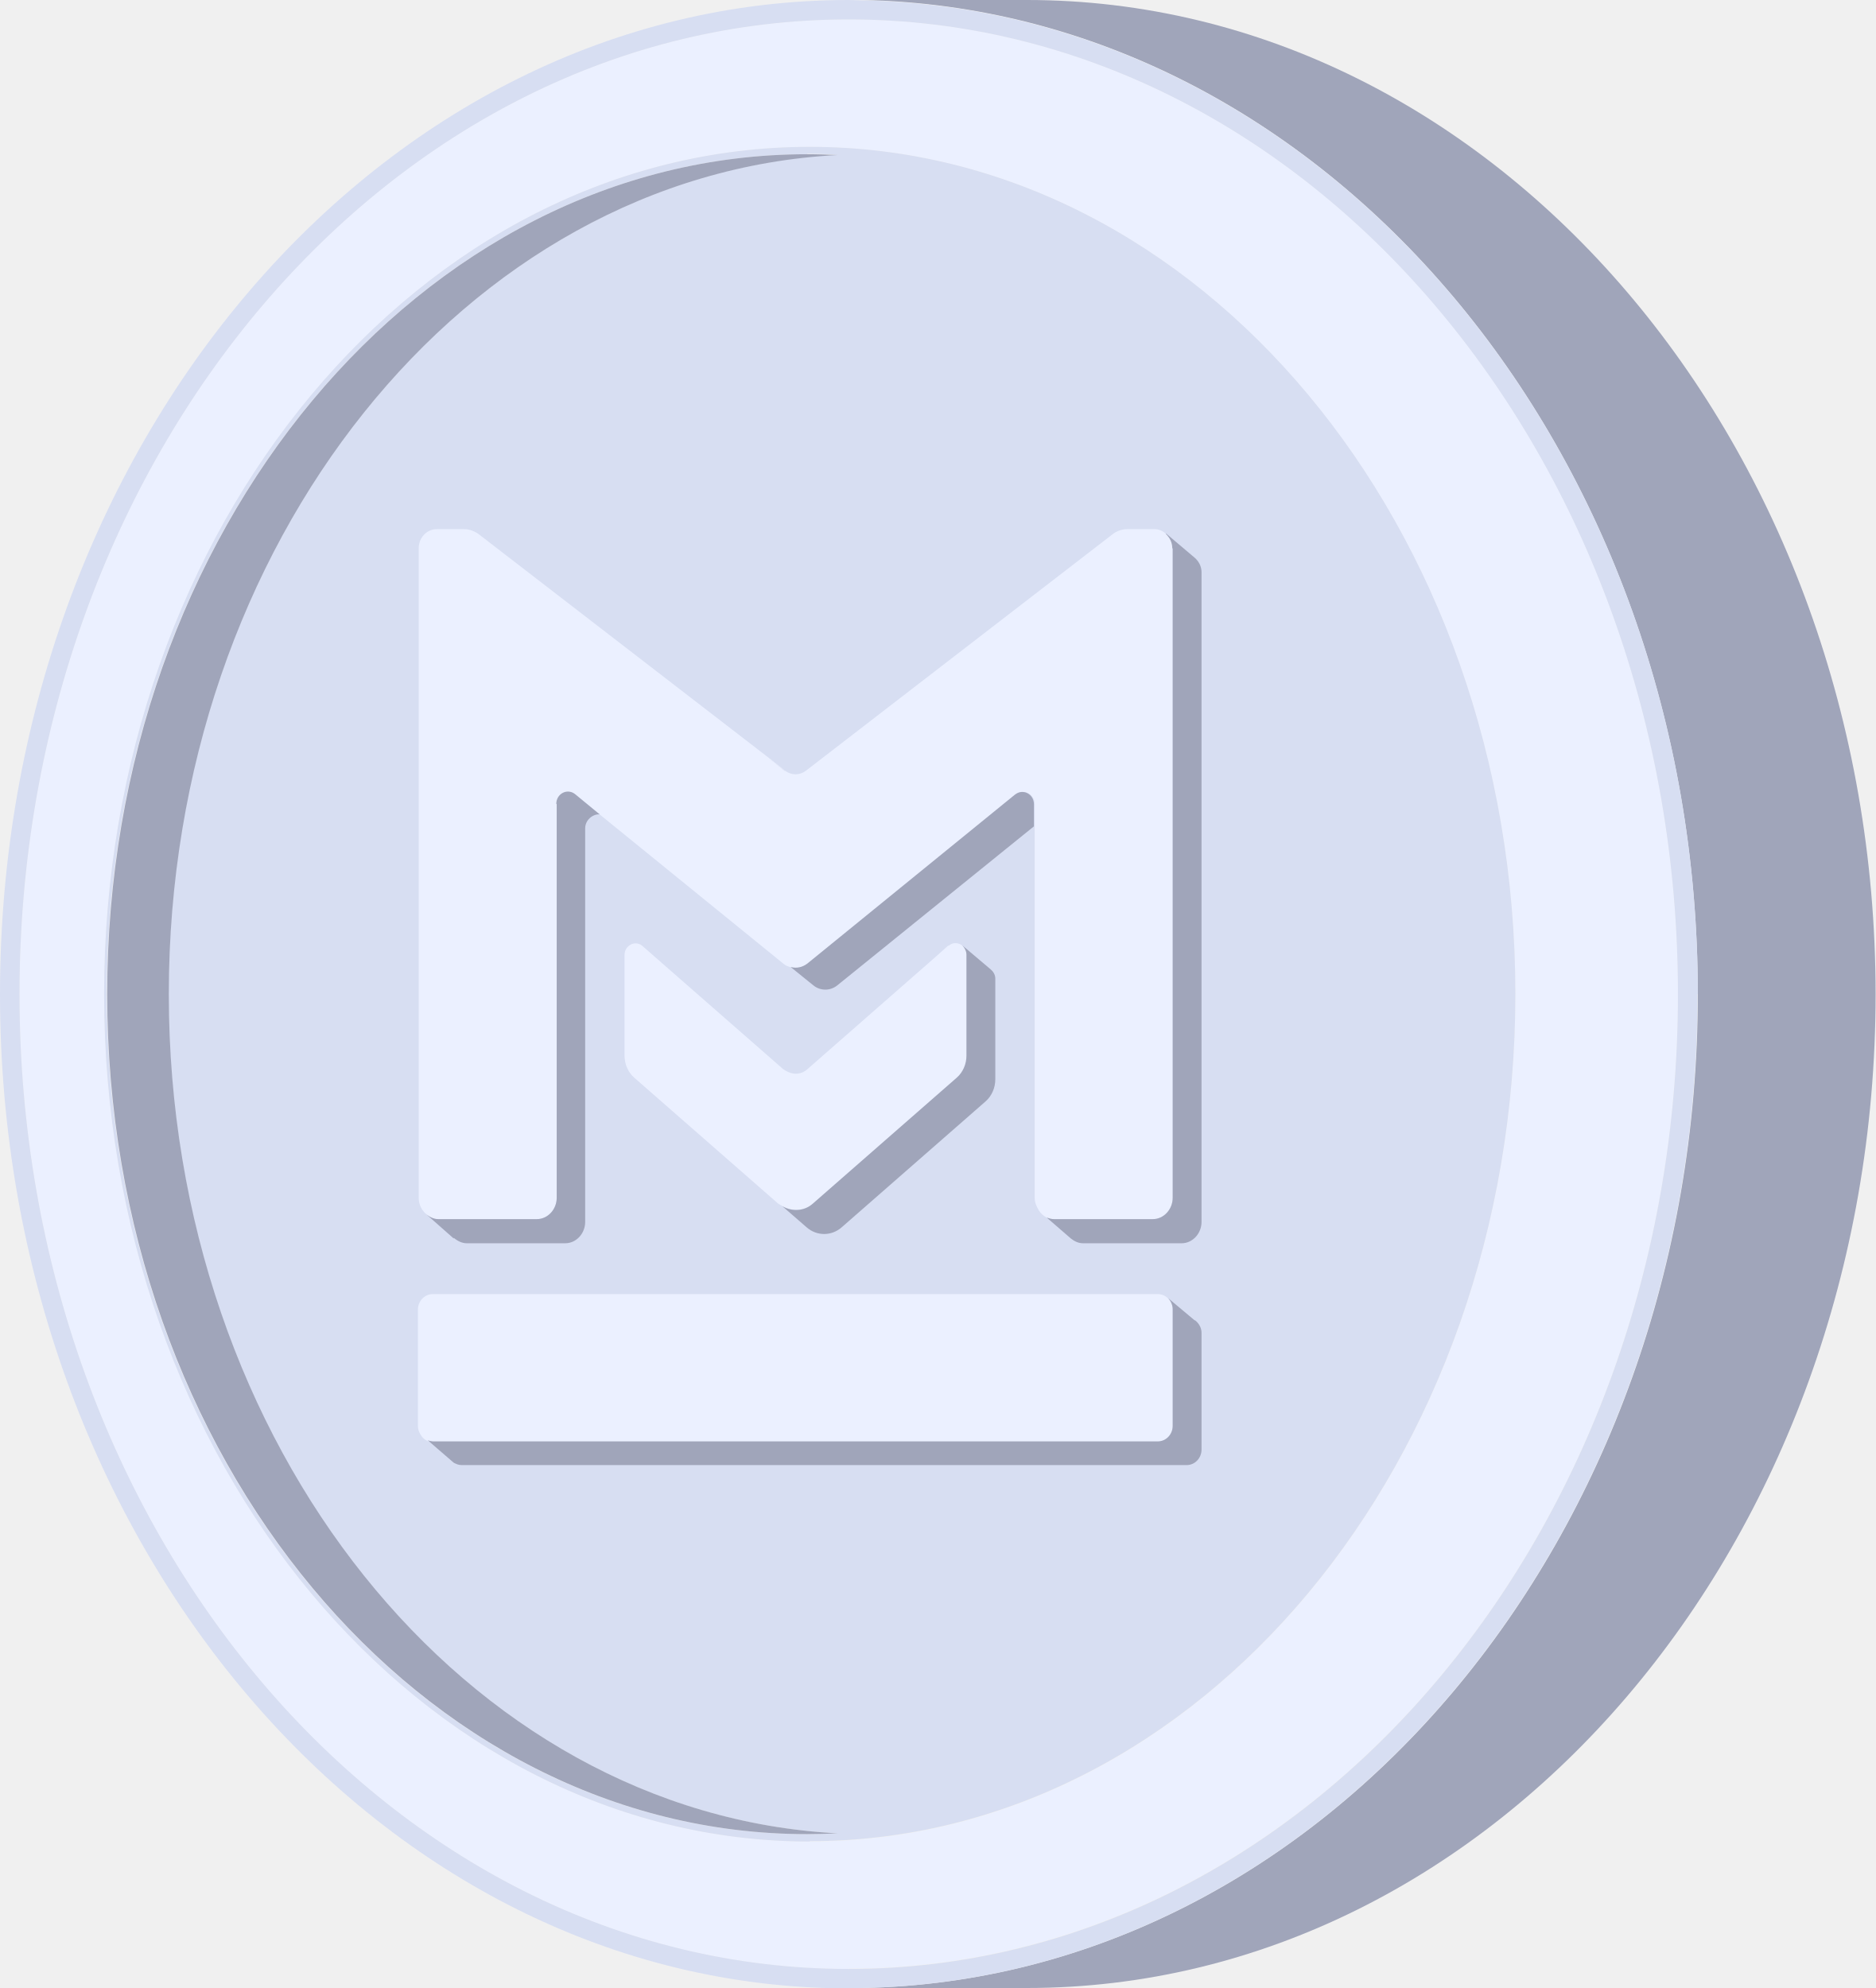
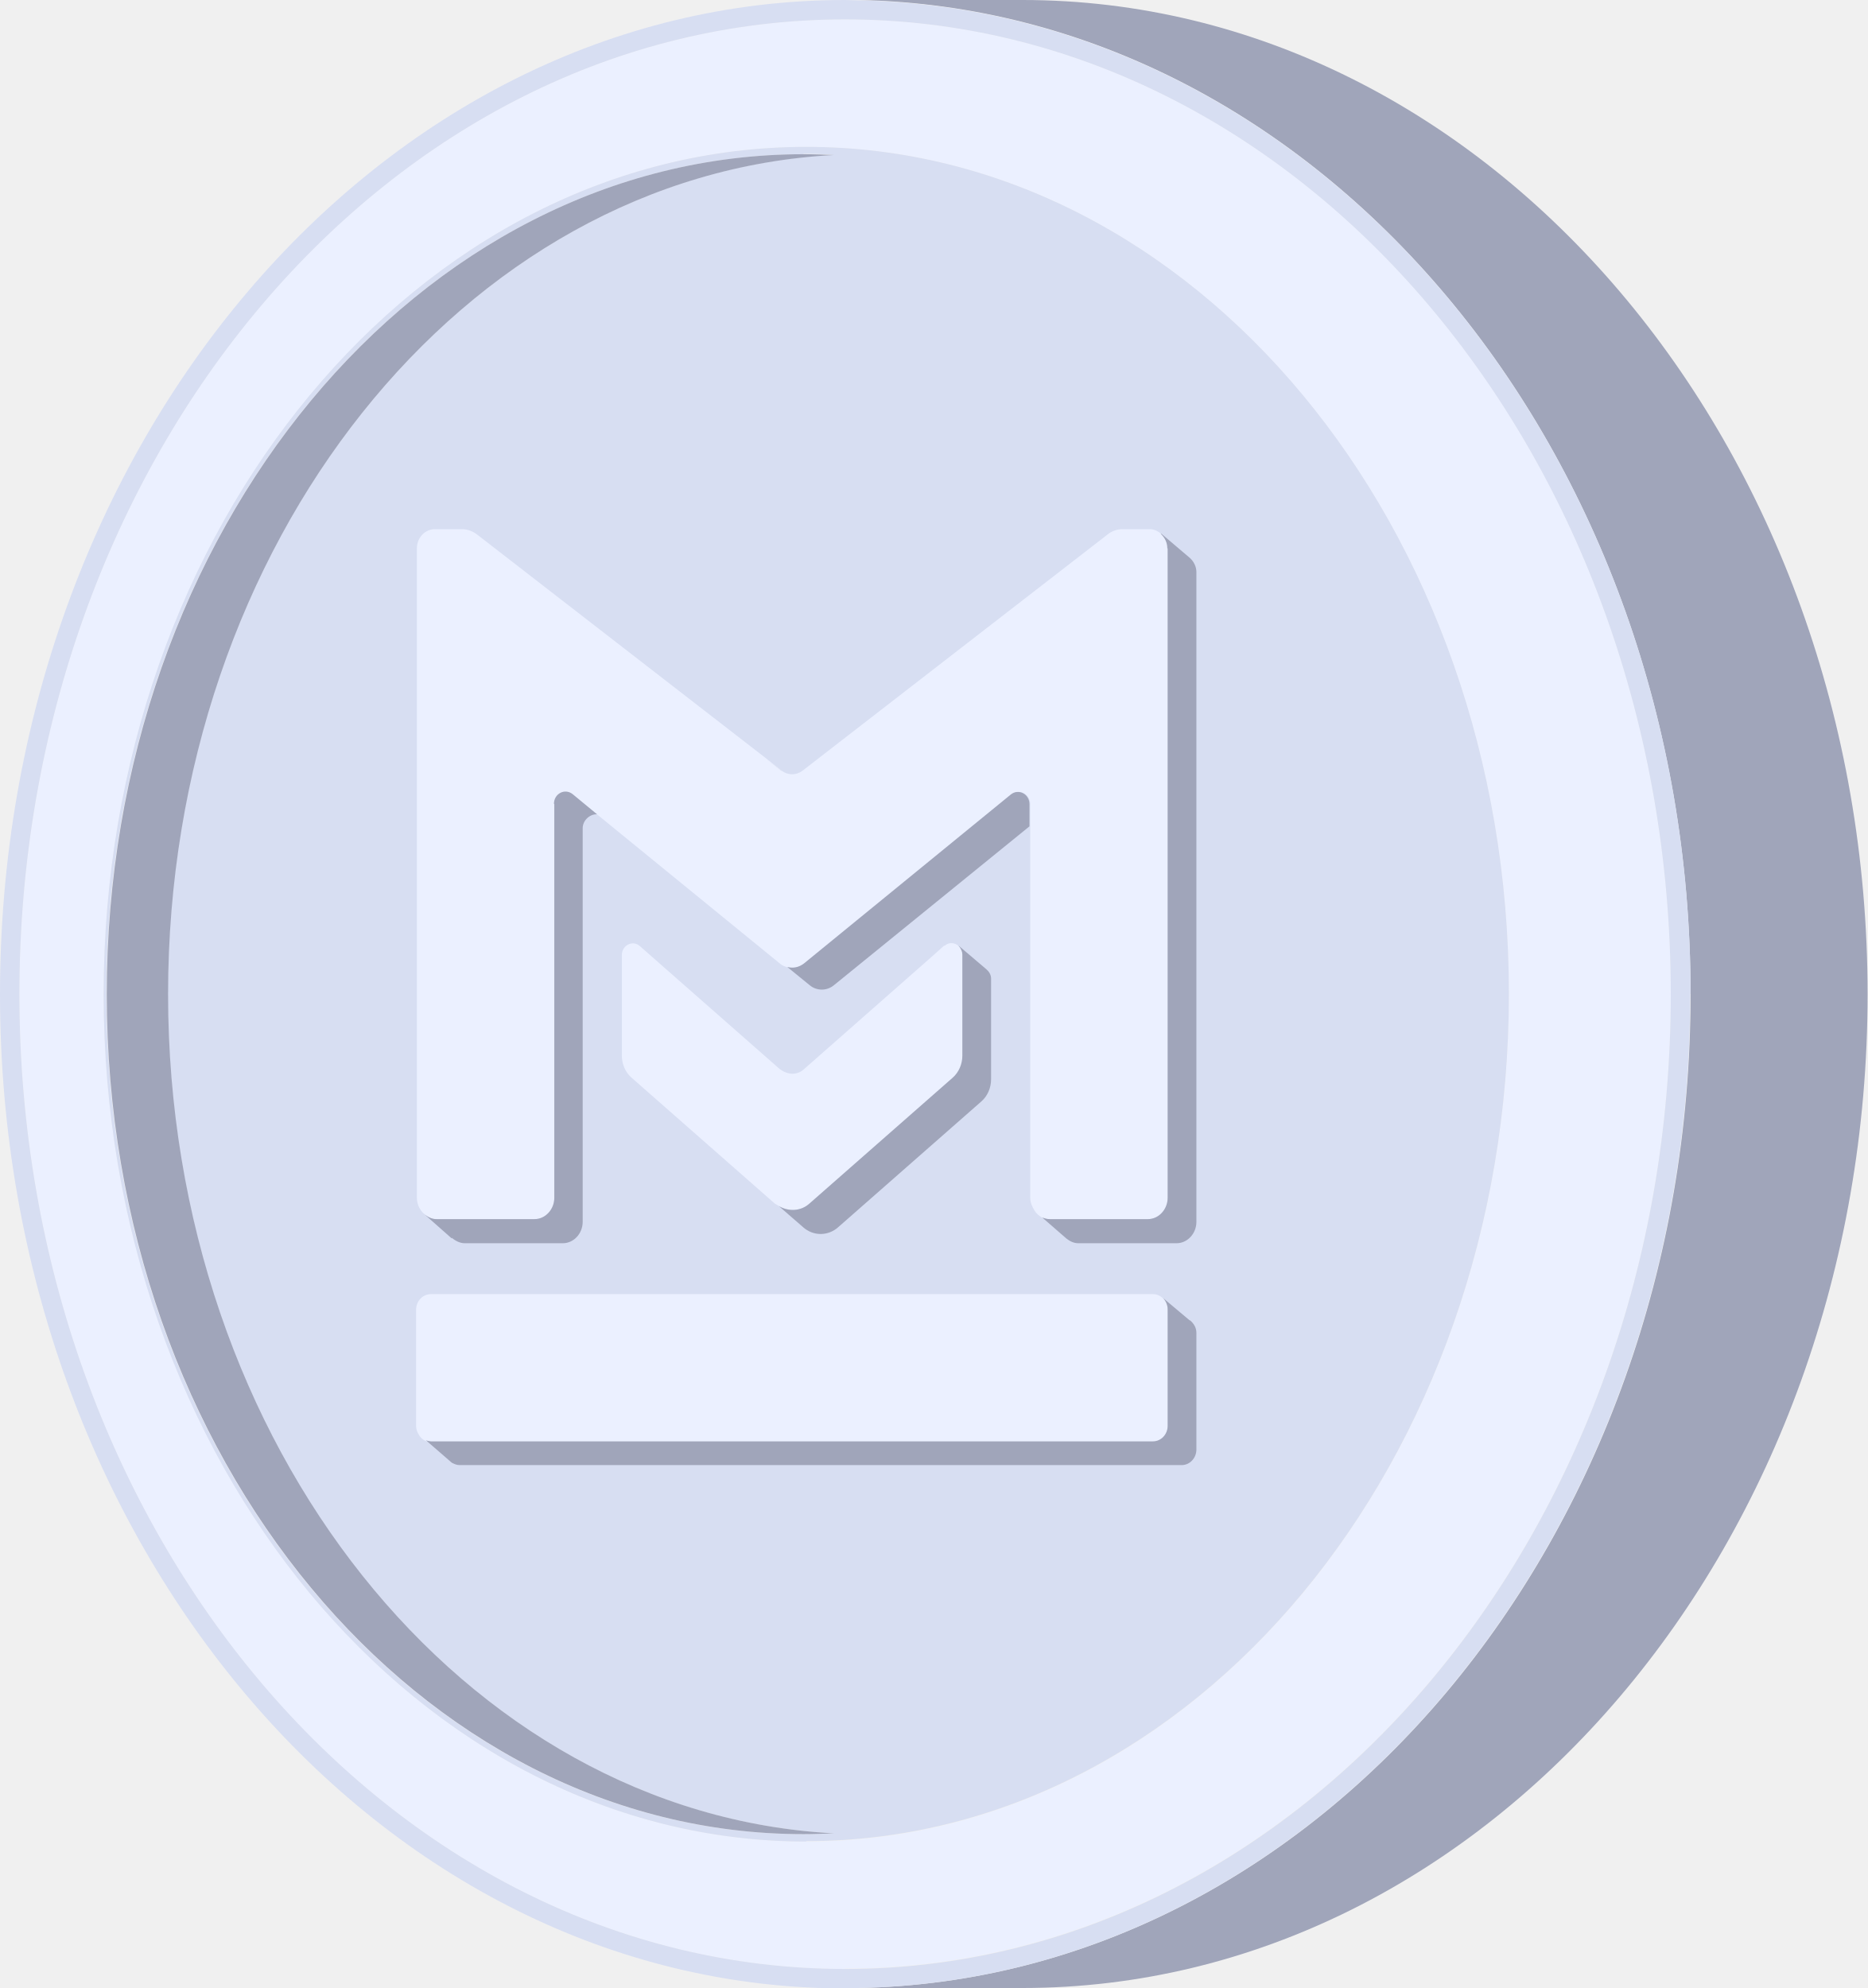
- <svg xmlns="http://www.w3.org/2000/svg" width="50" height="53" viewBox="0 0 50 53" fill="none">
-   <g clip-path="url(#clip0_2665_17045)">
-     <path d="M27.375 0H22.989C35.304 0.238 45.261 12.025 45.261 26.505C45.261 40.985 35.304 52.772 22.989 53H27.375C39.856 53 50 41.12 50 26.505C50 11.891 39.846 0 27.375 0Z" fill="#A0A5BA" />
-     <path d="M22.625 52.482C34.816 52.482 44.731 40.83 44.731 26.495C44.731 12.16 34.816 0.518 22.625 0.518C10.434 0.518 0.52 12.17 0.52 26.505C0.52 40.84 10.434 52.493 22.625 52.493V52.482ZM21.586 3.915C31.958 3.915 40.397 14.045 40.397 26.505C40.397 38.966 31.958 49.095 21.586 49.095C11.214 49.095 2.775 38.955 2.775 26.505C2.775 14.056 11.214 3.915 21.586 3.915Z" fill="#EBF0FF" />
-     <path d="M45.261 26.505C45.261 12.025 35.294 0.238 22.979 0.01C22.864 0.01 22.74 0 22.625 0C10.154 0 0 11.891 0 26.505C0 41.12 10.154 53.01 22.625 53.01C22.74 53.01 22.864 53.01 22.979 53C35.294 52.772 45.251 40.985 45.251 26.505H45.261ZM22.625 0.518C34.816 0.518 44.731 12.17 44.731 26.505C44.731 40.84 34.816 52.492 22.625 52.492C10.434 52.492 0.52 40.83 0.52 26.505C0.52 12.181 10.434 0.518 22.625 0.518Z" fill="#D7DEF2" />
-     <path d="M21.586 49.085C31.958 49.085 40.397 38.955 40.397 26.495C40.397 14.034 31.958 3.915 21.586 3.915C11.214 3.915 2.775 14.045 2.775 26.505C2.775 38.965 11.214 49.095 21.586 49.095V49.085ZM21.513 4.101C21.783 4.101 22.064 4.112 22.334 4.122C12.419 4.65 4.49 14.48 4.49 26.505C4.49 38.53 12.419 48.36 22.324 48.877C22.054 48.888 21.783 48.898 21.503 48.898C11.214 48.898 2.848 38.851 2.848 26.505C2.848 14.159 11.224 4.112 21.513 4.112V4.101Z" fill="#D7DEF2" />
-     <path d="M21.513 48.898C21.783 48.898 22.064 48.888 22.334 48.877C12.43 48.36 4.5 38.53 4.5 26.505C4.5 14.48 12.419 4.65 22.334 4.133C22.064 4.122 21.794 4.112 21.513 4.112C11.224 4.112 2.858 14.159 2.858 26.505C2.858 38.851 11.224 48.898 21.513 48.898Z" fill="#A0A5BA" />
-     <path d="M25.276 25.21L24.964 25.49L21.524 28.504C21.378 28.639 21.181 28.659 21.004 28.576C20.962 28.556 20.921 28.535 20.879 28.504L17.813 25.821L17.128 25.221C16.94 25.055 16.649 25.2 16.649 25.459V28.141C16.649 28.369 16.743 28.587 16.909 28.732L20.744 32.088C20.744 32.088 20.827 32.139 20.869 32.16C21.129 32.305 21.441 32.284 21.68 32.088L25.515 28.732C25.681 28.587 25.774 28.369 25.774 28.141V25.459C25.774 25.386 25.754 25.324 25.712 25.272C25.618 25.138 25.431 25.096 25.296 25.21H25.276Z" fill="#EBF0FF" />
-     <path d="M11.37 32.378C11.463 32.45 11.567 32.502 11.682 32.502H14.311C14.602 32.502 14.841 32.243 14.841 31.932V21.44C14.841 21.171 15.132 21.015 15.34 21.181L15.995 21.72L20.89 25.697C20.952 25.749 21.025 25.77 21.087 25.79C21.243 25.832 21.399 25.79 21.534 25.697L27.084 21.181C27.292 21.015 27.583 21.171 27.583 21.44V31.932C27.583 32.067 27.635 32.171 27.697 32.274C27.749 32.357 27.822 32.419 27.905 32.461C27.967 32.492 28.04 32.502 28.102 32.502H30.732C31.023 32.502 31.262 32.243 31.262 31.932V14.625C31.262 14.47 31.189 14.324 31.085 14.231C31.002 14.159 30.898 14.107 30.784 14.107H30.046C29.911 14.107 29.765 14.159 29.661 14.242L21.482 20.549C21.316 20.674 21.098 20.674 20.931 20.549L20.485 20.197L12.763 14.242C12.648 14.159 12.513 14.107 12.378 14.107H11.64C11.38 14.107 11.162 14.335 11.162 14.614V31.932C11.162 32.077 11.214 32.212 11.308 32.316C11.328 32.347 11.36 32.357 11.38 32.378H11.37Z" fill="#EBF0FF" />
-     <path d="M30.867 38.437C31.085 38.437 31.262 38.25 31.262 38.023V34.915C31.262 34.791 31.21 34.687 31.137 34.615C31.064 34.542 30.971 34.501 30.867 34.501H11.536C11.318 34.501 11.141 34.687 11.141 34.915V38.023C11.141 38.105 11.172 38.188 11.214 38.25C11.255 38.323 11.318 38.385 11.401 38.416C11.443 38.437 11.484 38.447 11.536 38.447H30.867V38.437Z" fill="#EBF0FF" />
-     <path d="M31.854 35.206L31.137 34.605C31.21 34.678 31.262 34.791 31.262 34.905V38.013C31.262 38.24 31.085 38.427 30.867 38.427H11.536C11.536 38.427 11.443 38.417 11.401 38.396L12.097 38.997C12.16 39.028 12.222 39.059 12.305 39.059H31.636C31.854 39.059 32.031 38.872 32.031 38.645V35.537C32.031 35.392 31.958 35.278 31.854 35.195V35.206Z" fill="#A0A5BA" />
-     <path d="M25.764 25.459V28.142C25.764 28.37 25.67 28.587 25.504 28.732L21.669 32.088C21.44 32.295 21.118 32.306 20.858 32.16L21.503 32.72C21.773 32.958 22.168 32.958 22.438 32.72L26.273 29.364C26.439 29.219 26.533 29.001 26.533 28.774V26.091C26.533 25.987 26.481 25.904 26.408 25.842L25.649 25.2C25.649 25.2 25.67 25.221 25.701 25.262C25.733 25.314 25.764 25.376 25.764 25.449V25.459Z" fill="#A0A5BA" />
-     <path d="M27.073 21.171L21.524 25.687C21.388 25.791 21.233 25.822 21.077 25.78L21.679 26.267C21.866 26.422 22.137 26.422 22.324 26.267L27.562 22.031V21.441C27.562 21.171 27.271 21.016 27.063 21.181L27.073 21.171Z" fill="#A0A5BA" />
-     <path d="M14.841 21.441V31.933C14.841 32.244 14.602 32.502 14.311 32.502H11.681C11.567 32.502 11.463 32.451 11.37 32.378L12.097 33.02V33C12.191 33.083 12.315 33.145 12.44 33.145H15.069C15.361 33.145 15.6 32.886 15.6 32.575V22.083C15.6 21.865 15.797 21.7 15.984 21.71L15.329 21.171C15.121 21.006 14.83 21.161 14.83 21.43L14.841 21.441Z" fill="#A0A5BA" />
-     <path d="M20.931 20.56L20.474 20.208L20.921 20.55L20.931 20.56Z" fill="#A0A5BA" />
-     <path d="M31.262 14.625V31.933C31.262 32.243 31.023 32.502 30.732 32.502H28.102C28.029 32.502 27.967 32.482 27.905 32.461L28.549 33.02C28.643 33.093 28.747 33.145 28.871 33.145H31.501C31.792 33.145 32.031 32.886 32.031 32.575V15.257C32.031 15.101 31.958 14.967 31.854 14.874L31.095 14.231H31.075C31.178 14.325 31.251 14.459 31.251 14.615L31.262 14.625Z" fill="#A0A5BA" />
+ <svg xmlns="http://www.w3.org/2000/svg" viewBox="0 0 31 33" fill="none">
+   <g clip-path="url(#clip0_11890_117856)">
+     <path d="M16.972 0H14.253C21.889 0.148 28.062 7.487 28.062 16.503C28.062 25.519 21.889 32.858 14.253 33H16.972C24.711 33 31 25.603 31 16.503C31 7.404 24.705 0 16.972 0Z" fill="#A0A5BA" />
+     <path d="M14.028 32.677C21.586 32.677 27.733 25.422 27.733 16.497C27.733 7.571 21.586 0.322 14.028 0.322C6.469 0.322 0.322 7.577 0.322 16.503C0.322 25.429 6.469 32.684 14.028 32.684V32.677ZM13.383 2.438C19.814 2.438 25.046 8.745 25.046 16.503C25.046 24.261 19.814 30.569 13.383 30.569C6.953 30.569 1.721 24.255 1.721 16.503C1.721 8.751 6.953 2.438 13.383 2.438Z" fill="#EBF0FF" />
+     <path d="M28.062 16.503C28.062 7.487 21.882 0.148 14.247 0.006C14.176 0.006 14.098 0 14.028 0C6.295 0 0 7.404 0 16.503C0 25.603 6.295 33.007 14.028 33.007C14.098 33.007 14.176 33.007 14.247 33C21.882 32.858 28.055 25.519 28.055 16.503H28.062ZM14.028 0.322C21.586 0.322 27.733 7.578 27.733 16.503C27.733 25.429 21.586 32.684 14.028 32.684C6.469 32.684 0.322 25.422 0.322 16.503C0.322 7.584 6.469 0.322 14.028 0.322Z" fill="#D7DEF2" />
+     <path d="M13.383 30.562C19.814 30.562 25.046 24.255 25.046 16.497C25.046 8.739 19.814 2.438 13.383 2.438C6.953 2.438 1.72 8.745 1.72 16.503C1.72 24.262 6.953 30.569 13.383 30.569V30.562ZM13.338 2.554C13.506 2.554 13.68 2.561 13.847 2.567C7.7 2.896 2.784 9.016 2.784 16.503C2.784 23.991 7.7 30.111 13.841 30.433C13.673 30.44 13.506 30.446 13.332 30.446C6.953 30.446 1.766 24.191 1.766 16.503C1.766 8.816 6.959 2.561 13.338 2.561V2.554Z" fill="#D7DEF2" />
+     <path d="M13.338 30.446C13.506 30.446 13.68 30.439 13.847 30.433C7.707 30.111 2.79 23.99 2.79 16.503C2.79 9.016 7.7 2.895 13.847 2.573C13.68 2.567 13.512 2.56 13.338 2.56C6.959 2.56 1.772 8.816 1.772 16.503C1.772 24.19 6.959 30.446 13.338 30.446Z" fill="#A0A5BA" />
+     <path d="M15.671 15.697L15.477 15.871L13.345 17.748C13.254 17.832 13.132 17.845 13.022 17.793C12.997 17.78 12.971 17.767 12.945 17.748L11.044 16.077L10.619 15.703C10.503 15.6 10.322 15.691 10.322 15.852V17.522C10.322 17.664 10.38 17.799 10.484 17.89L12.861 19.979C12.861 19.979 12.913 20.011 12.939 20.024C13.1 20.115 13.293 20.102 13.441 19.979L15.819 17.89C15.922 17.799 15.98 17.664 15.98 17.522V15.852C15.98 15.807 15.967 15.768 15.941 15.736C15.883 15.652 15.767 15.626 15.684 15.697H15.671Z" fill="#EBF0FF" />
+     <path d="M7.049 20.16C7.107 20.205 7.172 20.237 7.243 20.237H8.873C9.053 20.237 9.201 20.076 9.201 19.883V13.35C9.201 13.182 9.382 13.085 9.511 13.188L9.917 13.524L12.952 16C12.99 16.032 13.035 16.045 13.074 16.058C13.171 16.084 13.267 16.058 13.351 16L16.792 13.188C16.921 13.085 17.101 13.182 17.101 13.35V19.883C17.101 19.966 17.134 20.031 17.172 20.095C17.204 20.147 17.249 20.186 17.301 20.212C17.34 20.231 17.385 20.237 17.423 20.237H19.054C19.234 20.237 19.382 20.076 19.382 19.883V9.106C19.382 9.009 19.337 8.919 19.273 8.861C19.221 8.816 19.157 8.784 19.086 8.784H18.628C18.545 8.784 18.454 8.816 18.39 8.868L13.319 12.795C13.216 12.872 13.081 12.872 12.977 12.795L12.7 12.576L7.913 8.868C7.842 8.816 7.758 8.784 7.674 8.784H7.217C7.056 8.784 6.92 8.926 6.92 9.1V19.883C6.92 19.973 6.953 20.057 7.011 20.121C7.024 20.14 7.043 20.147 7.056 20.16H7.049Z" fill="#EBF0FF" />
+     <path d="M19.137 23.933C19.273 23.933 19.382 23.817 19.382 23.675V21.74C19.382 21.663 19.35 21.598 19.305 21.553C19.26 21.508 19.202 21.482 19.137 21.482H7.152C7.017 21.482 6.907 21.598 6.907 21.74V23.675C6.907 23.726 6.927 23.778 6.953 23.817C6.978 23.862 7.017 23.9 7.069 23.92C7.094 23.933 7.12 23.939 7.152 23.939H19.137V23.933Z" fill="#EBF0FF" />
+     <path d="M19.75 21.92L19.305 21.546C19.35 21.591 19.382 21.663 19.382 21.733V23.668C19.382 23.81 19.273 23.926 19.137 23.926H7.152C7.152 23.926 7.094 23.92 7.069 23.907L7.5 24.281C7.539 24.3 7.578 24.32 7.629 24.32H19.614C19.75 24.32 19.859 24.203 19.859 24.061V22.127C19.859 22.037 19.814 21.966 19.75 21.914V21.92Z" fill="#A0A5BA" />
+     <path d="M15.974 15.852V17.522C15.974 17.664 15.916 17.799 15.813 17.89L13.435 19.979C13.293 20.108 13.094 20.114 12.932 20.024L13.332 20.372C13.499 20.521 13.744 20.521 13.912 20.372L16.29 18.283C16.393 18.193 16.451 18.057 16.451 17.915V16.245C16.451 16.181 16.418 16.129 16.373 16.09L15.903 15.69C15.903 15.69 15.916 15.703 15.935 15.729C15.954 15.761 15.974 15.8 15.974 15.845V15.852Z" fill="#A0A5BA" />
+     <path d="M16.786 13.182L13.345 15.993C13.261 16.058 13.164 16.077 13.068 16.051L13.441 16.355C13.557 16.451 13.725 16.451 13.841 16.355L17.088 13.717V13.349C17.088 13.182 16.908 13.085 16.779 13.188L16.786 13.182Z" fill="#A0A5BA" />
+     <path d="M9.201 13.349V19.882C9.201 20.076 9.053 20.237 8.873 20.237H7.243C7.172 20.237 7.107 20.205 7.049 20.16L7.5 20.559V20.547C7.558 20.598 7.636 20.637 7.713 20.637H9.343C9.524 20.637 9.672 20.476 9.672 20.282V13.749C9.672 13.614 9.794 13.511 9.91 13.517L9.504 13.182C9.375 13.079 9.195 13.175 9.195 13.343L9.201 13.349Z" fill="#A0A5BA" />
+     <path d="M12.977 12.801L12.694 12.582L12.971 12.795L12.977 12.801Z" fill="#A0A5BA" />
+     <path d="M19.382 9.106V19.882C19.382 20.076 19.234 20.237 19.054 20.237H17.424C17.378 20.237 17.34 20.224 17.301 20.211L17.701 20.559C17.759 20.605 17.823 20.637 17.9 20.637H19.53C19.711 20.637 19.859 20.476 19.859 20.282V9.499C19.859 9.403 19.814 9.319 19.75 9.261L19.279 8.861H19.266C19.331 8.919 19.376 9.003 19.376 9.099L19.382 9.106Z" fill="#A0A5BA" />
  </g>
  <defs>
-     <clipPath id="clip0_2665_17045">
-       <rect width="50" height="53" fill="white" />
+     <clipPath id="clip0_11890_117856">
+       <rect width="31" height="33" fill="white" />
    </clipPath>
  </defs>
</svg>
